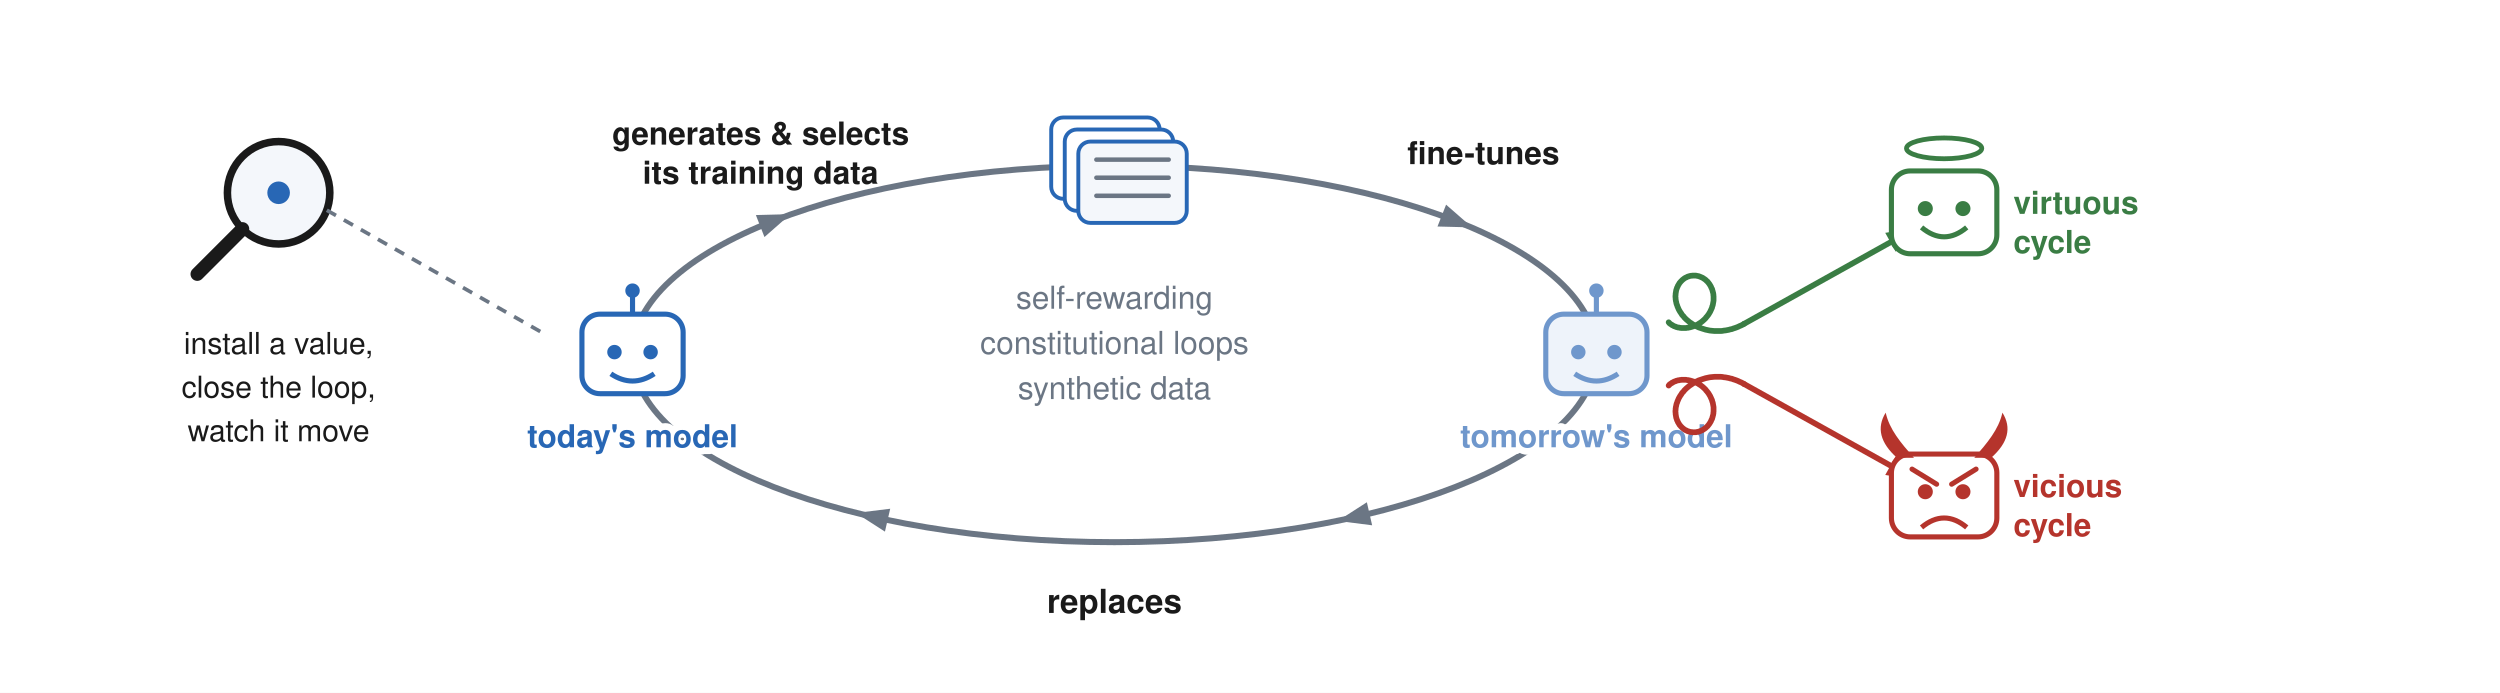
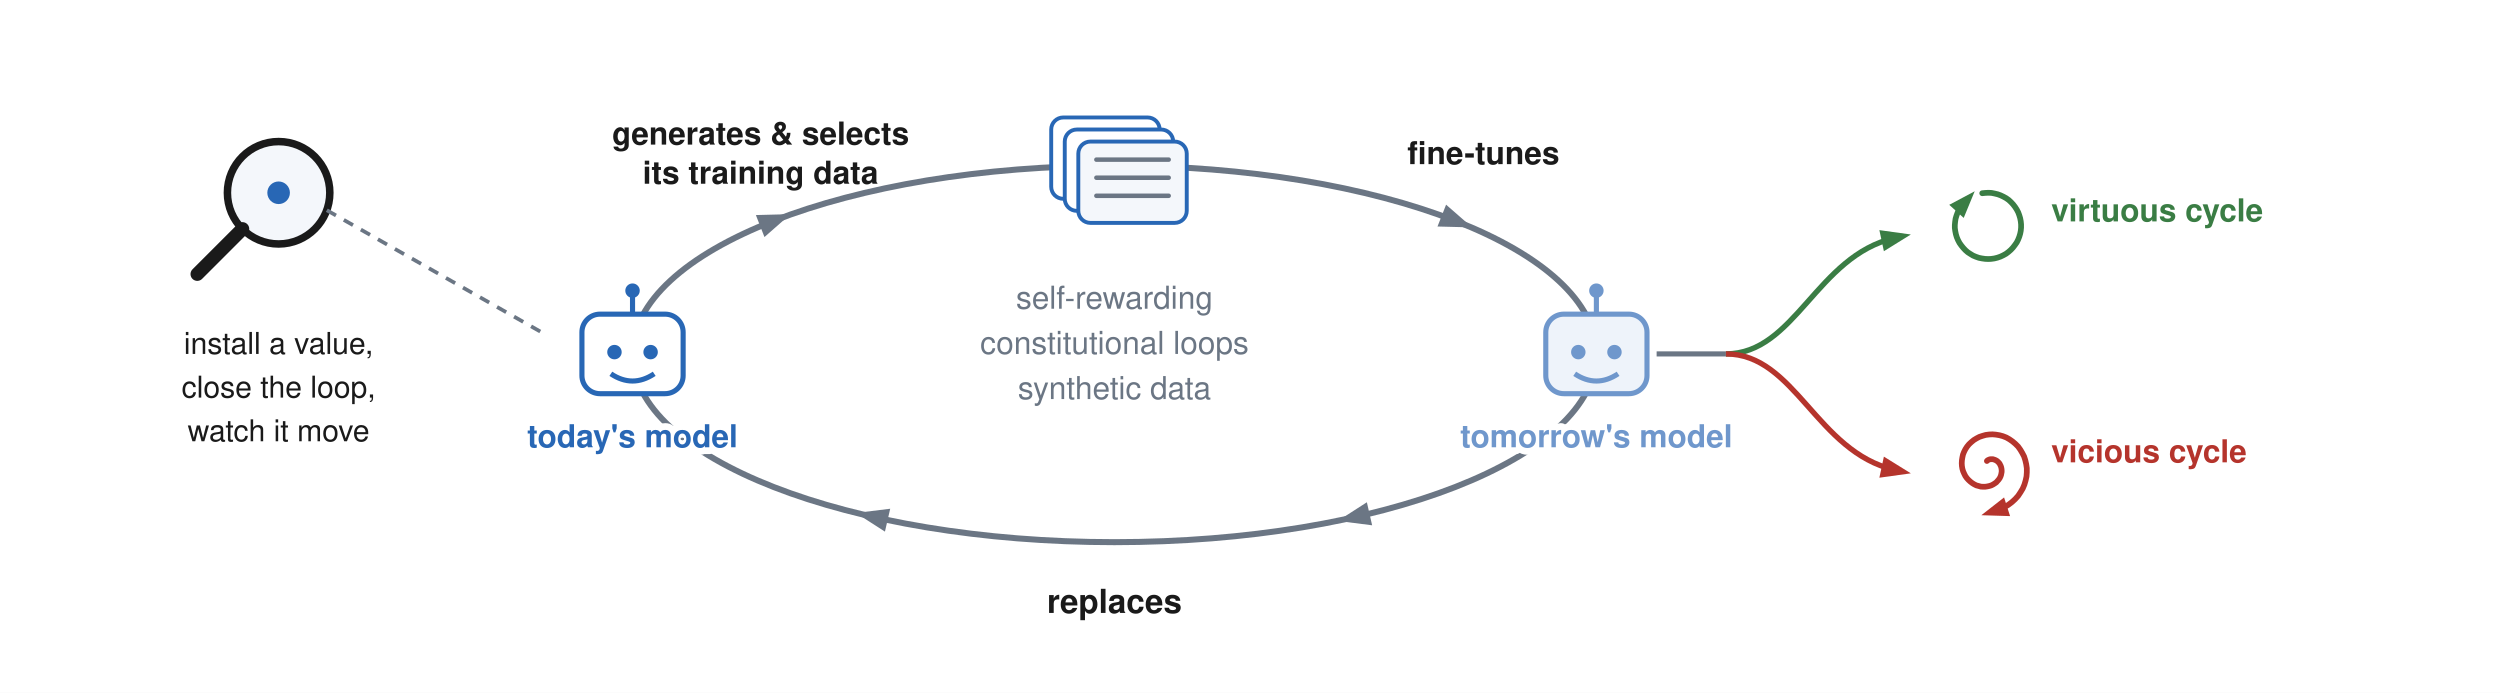
<svg xmlns="http://www.w3.org/2000/svg" viewBox="0 0 1660 460" font-family="Helvetica, Arial, sans-serif">
  <rect width="1660" height="460" fill="white" />
  <path d="M 420.0 235.0 A 320.0 125.0 0 0 1 740.0 110.0" fill="none" stroke="#6b7684" stroke-width="4" />
  <path d="M 740.0 110.0 A 320.0 125.0 0 0 1 1060.0 235.0" fill="none" stroke="#6b7684" stroke-width="4" />
  <path d="M 1060.0 235.0 A 320.0 125.0 0 0 1 420.0 235.0" fill="none" stroke="#6b7684" stroke-width="4" />
  <path d="M 524.9 142.2 L 507.6 157.4 L 501.9 142.8 z" fill="#6b7684" />
  <path d="M 977.5 151.0 L 954.5 150.4 L 960.2 135.9 z" fill="#6b7684" />
  <path d="M 888.3 345.9 L 907.6 333.5 L 911.1 348.8 z" fill="#6b7684" />
  <path d="M 568.3 340.6 L 591.1 337.8 L 587.6 353.0 z" fill="#6b7684" />
  <rect x="386.4" y="208.6" width="67.2" height="52.8" rx="12.0" fill="white" stroke="#2867b5" stroke-width="3.4" />
  <circle cx="408.0" cy="233.8" r="4.8" fill="#2867b5" />
  <circle cx="432.0" cy="233.8" r="4.8" fill="#2867b5" />
  <path d="M 405.6 248.2 Q 420.0 257.8 434.4 248.2" stroke="#2867b5" stroke-width="3.4" fill="none" />
  <line x1="420.0" y1="208.6" x2="420.0" y2="196.6" stroke="#2867b5" stroke-width="3.4" />
  <circle cx="420.0" cy="193.0" r="4.8" fill="#2867b5" />
  <text x="420.0" y="297.0" text-anchor="middle" font-family="Helvetica, Arial, sans-serif" font-size="21" font-weight="bold" fill="#2867b5" stroke="white" stroke-width="9" paint-order="stroke" stroke-linejoin="round">today's model</text>
  <rect x="698" y="78" width="72" height="54" rx="8" fill="white" stroke="#2867b5" stroke-width="2.6" />
  <rect x="707" y="86" width="72" height="54" rx="8" fill="white" stroke="#2867b5" stroke-width="2.6" />
  <rect x="716" y="94" width="72" height="54" rx="8" fill="#f4f7fb" stroke="#2867b5" stroke-width="2.6" />
  <line x1="728" y1="106" x2="776" y2="106" stroke="#6b7684" stroke-width="3" stroke-linecap="round" />
  <line x1="728" y1="118" x2="776" y2="118" stroke="#6b7684" stroke-width="3" stroke-linecap="round" />
  <line x1="728" y1="130" x2="776" y2="130" stroke="#6b7684" stroke-width="3" stroke-linecap="round" />
  <rect x="1026.4" y="208.6" width="67.2" height="52.8" rx="12.0" fill="#eef3fa" stroke="#6f97cc" stroke-width="3.4" />
  <circle cx="1048.0" cy="233.8" r="4.8" fill="#6f97cc" />
  <circle cx="1072.0" cy="233.8" r="4.8" fill="#6f97cc" />
  <path d="M 1045.6 248.2 Q 1060.0 257.8 1074.4 248.2" stroke="#6f97cc" stroke-width="3.4" fill="none" />
  <line x1="1060.0" y1="208.6" x2="1060.0" y2="196.6" stroke="#6f97cc" stroke-width="3.4" />
  <circle cx="1060.0" cy="193.0" r="4.8" fill="#6f97cc" />
  <text x="1060.0" y="297.0" text-anchor="middle" font-family="Helvetica, Arial, sans-serif" font-size="21" font-weight="bold" fill="#6f97cc" stroke="white" stroke-width="9" paint-order="stroke" stroke-linejoin="round">tomorrow's model</text>
  <text x="505.0" y="96.0" text-anchor="middle" font-family="Helvetica, Arial, sans-serif" font-size="21" font-weight="bold" fill="#1a1a1a">generates &amp; selects</text>
  <text x="505.0" y="122.0" text-anchor="middle" font-family="Helvetica, Arial, sans-serif" font-size="21" font-weight="bold" fill="#1a1a1a">its training data</text>
  <text x="985.0" y="109.0" text-anchor="middle" font-family="Helvetica, Arial, sans-serif" font-size="21" font-weight="bold" fill="#1a1a1a">fine-tunes</text>
  <text x="740.0" y="205.0" text-anchor="middle" font-family="Helvetica, Arial, sans-serif" font-size="21" font-weight="normal" fill="#6b7684">self-rewarding</text>
  <text x="740.0" y="235.0" text-anchor="middle" font-family="Helvetica, Arial, sans-serif" font-size="21" font-weight="normal" fill="#6b7684">constitutional loops</text>
  <text x="740.0" y="265.0" text-anchor="middle" font-family="Helvetica, Arial, sans-serif" font-size="21" font-weight="normal" fill="#6b7684">synthetic data</text>
  <text x="740.0" y="407.0" text-anchor="middle" font-family="Helvetica, Arial, sans-serif" font-size="22" font-weight="bold" fill="#1a1a1a">replaces</text>
  <circle cx="185.0" cy="128.0" r="34.0" fill="#f4f7fb" stroke="#1a1a1a" stroke-width="5" />
  <circle cx="185.0" cy="128.0" r="7.5" fill="#2867b5" />
  <line x1="161.0" y1="152.0" x2="131.0" y2="182.0" stroke="#1a1a1a" stroke-width="9" stroke-linecap="round" />
  <line x1="217.0" y1="139.6" x2="362" y2="222" stroke="#6b7684" stroke-width="2.5" stroke-dasharray="7 6" />
  <text x="185.0" y="235.0" text-anchor="middle" font-family="Helvetica, Arial, sans-serif" font-size="20" font-weight="normal" fill="#1a1a1a">install a value,</text>
  <text x="185.0" y="264.0" text-anchor="middle" font-family="Helvetica, Arial, sans-serif" font-size="20" font-weight="normal" fill="#1a1a1a">close the loop,</text>
  <text x="185.0" y="293.0" text-anchor="middle" font-family="Helvetica, Arial, sans-serif" font-size="20" font-weight="normal" fill="#1a1a1a">watch it move</text>
-   <path d="M 1108.0 214.0 L 1108.1 214.1 L 1108.3 214.3 L 1108.4 214.5 L 1108.6 214.6 L 1108.8 214.8 L 1108.9 214.9 L 1109.1 215.1 L 1109.3 215.2 L 1109.6 215.4 L 1109.8 215.5 L 1110.0 215.7 L 1110.3 215.8 L 1110.5 216.0 L 1110.8 216.1 L 1111.1 216.3 L 1111.3 216.4 L 1111.6 216.6 L 1112.0 216.7 L 1112.3 216.8 L 1112.6 216.9 L 1112.9 217.1 L 1113.3 217.2 L 1113.7 217.3 L 1114.0 217.4 L 1114.4 217.5 L 1114.8 217.5 L 1115.2 217.6 L 1115.6 217.7 L 1116.0 217.7 L 1116.4 217.8 L 1116.8 217.8 L 1117.3 217.8 L 1117.7 217.8 L 1118.2 217.8 L 1118.6 217.8 L 1119.1 217.8 L 1119.5 217.8 L 1120.0 217.7 L 1120.5 217.6 L 1121.0 217.6 L 1121.4 217.5 L 1121.9 217.4 L 1122.4 217.3 L 1122.9 217.1 L 1123.4 217.0 L 1123.9 216.8 L 1124.4 216.7 L 1124.9 216.5 L 1125.4 216.3 L 1125.8 216.1 L 1126.3 215.9 L 1126.8 215.6 L 1127.3 215.4 L 1127.8 215.1 L 1128.2 214.8 L 1128.7 214.5 L 1129.2 214.2 L 1129.6 213.9 L 1130.1 213.5 L 1130.5 213.2 L 1130.9 212.8 L 1131.4 212.4 L 1131.8 212.0 L 1132.2 211.6 L 1132.6 211.2 L 1132.9 210.7 L 1133.3 210.3 L 1133.7 209.8 L 1134.0 209.4 L 1134.4 208.9 L 1134.7 208.4 L 1135.0 207.9 L 1135.3 207.4 L 1135.6 206.9 L 1135.8 206.4 L 1136.1 205.8 L 1136.3 205.3 L 1136.6 204.7 L 1136.8 204.2 L 1136.9 203.6 L 1137.1 203.1 L 1137.3 202.5 L 1137.4 201.9 L 1137.5 201.3 L 1137.6 200.8 L 1137.7 200.2 L 1137.8 199.6 L 1137.8 199.0 L 1137.8 198.4 L 1137.8 197.8 L 1137.8 197.3 L 1137.8 196.7 L 1137.7 196.1 L 1137.7 195.5 L 1137.6 195.0 L 1137.5 194.4 L 1137.3 193.8 L 1137.2 193.3 L 1137.0 192.7 L 1136.9 192.2 L 1136.7 191.7 L 1136.4 191.2 L 1136.2 190.7 L 1136.0 190.2 L 1135.7 189.7 L 1135.4 189.2 L 1135.1 188.7 L 1134.8 188.3 L 1134.5 187.9 L 1134.1 187.4 L 1133.8 187.0 L 1133.4 186.7 L 1133.0 186.3 L 1132.6 185.9 L 1132.2 185.6 L 1131.8 185.3 L 1131.3 185.0 L 1130.9 184.7 L 1130.4 184.4 L 1129.9 184.2 L 1129.5 184.0 L 1129.0 183.8 L 1128.5 183.6 L 1128.0 183.4 L 1127.5 183.3 L 1127.0 183.2 L 1126.5 183.1 L 1126.0 183.0 L 1125.5 183.0 L 1125.0 183.0 L 1124.4 183.0 L 1123.9 183.0 L 1123.4 183.1 L 1122.9 183.1 L 1122.4 183.2 L 1121.9 183.3 L 1121.4 183.5 L 1120.9 183.6 L 1120.4 183.8 L 1119.9 184.1 L 1119.4 184.3 L 1119.0 184.5 L 1118.5 184.8 L 1118.1 185.1 L 1117.6 185.5 L 1117.2 185.8 L 1116.8 186.2 L 1116.4 186.6 L 1116.0 187.0 L 1115.7 187.4 L 1115.3 187.8 L 1115.0 188.3 L 1114.7 188.8 L 1114.4 189.3 L 1114.1 189.8 L 1113.9 190.4 L 1113.6 190.9 L 1113.4 191.5 L 1113.2 192.1 L 1113.0 192.7 L 1112.9 193.3 L 1112.8 193.9 L 1112.7 194.5 L 1112.6 195.2 L 1112.6 195.8 L 1112.5 196.5 L 1112.5 197.2 L 1112.6 197.8 L 1112.6 198.5 L 1112.7 199.2 L 1112.8 199.9 L 1113.0 200.6 L 1113.1 201.3 L 1113.3 202.0 L 1113.6 202.7 L 1113.8 203.4 L 1114.1 204.1 L 1114.4 204.8 L 1114.7 205.5 L 1115.1 206.2 L 1115.5 206.9 L 1115.9 207.5 L 1116.4 208.2 L 1116.8 208.9 L 1117.3 209.5 L 1117.9 210.1 L 1118.4 210.8 L 1119.0 211.4 L 1119.6 212.0 L 1120.3 212.6 L 1120.9 213.1 L 1121.6 213.7 L 1122.3 214.2 L 1123.1 214.7 L 1123.8 215.2 L 1124.6 215.7 L 1125.4 216.1 L 1126.2 216.6 L 1127.1 217.0 L 1127.9 217.4 L 1128.8 217.7 L 1129.7 218.0 L 1130.6 218.3 L 1131.6 218.6 L 1132.5 218.9 L 1133.5 219.1 L 1134.4 219.3 L 1135.4 219.5 L 1136.4 219.6 L 1137.4 219.7 L 1138.5 219.8 L 1139.5 219.8 L 1140.5 219.8 L 1141.6 219.8 L 1142.6 219.8 L 1143.7 219.7 L 1144.7 219.5 L 1145.8 219.4 L 1146.8 219.2 L 1147.9 219.0 L 1148.9 218.7 L 1150.0 218.5 L 1151.0 218.1 L 1152.0 217.8 L 1153.1 217.4 L 1154.1 217.0 L 1155.1 216.5 L 1156.1 216.1 L 1157.1 215.6 L 1158.1 215.0" fill="none" stroke="#3a7d44" stroke-width="3.8" stroke-linecap="round" />
-   <line x1="1158.1" y1="215.0" x2="1262.9" y2="156.6" stroke="#3a7d44" stroke-width="3.8" stroke-linecap="round" />
-   <path d="M 1272.5 151.3 L 1258.7 167.1 L 1251.8 154.6 z" fill="#3a7d44" />
-   <rect x="1255.9" y="113.5" width="70.0" height="55.0" rx="12.5" fill="white" stroke="#3a7d44" stroke-width="3.4" />
-   <circle cx="1278.4" cy="138.5" r="5.0" fill="#3a7d44" />
-   <circle cx="1303.4" cy="138.5" r="5.0" fill="#3a7d44" />
-   <path d="M 1275.9 151.0 Q 1290.9 163.5 1305.9 151.0" stroke="#3a7d44" stroke-width="3.4" fill="none" />
-   <ellipse cx="1290.9" cy="98.5" rx="25.0" ry="6.9" fill="none" stroke="#3a7d44" stroke-width="3.2" />
-   <text x="1336.9" y="142.0" font-family="Helvetica, Arial, sans-serif" font-size="21" font-weight="bold" fill="#3a7d44">virtuous</text>
-   <text x="1336.9" y="168.0" font-family="Helvetica, Arial, sans-serif" font-size="21" font-weight="bold" fill="#3a7d44">cycle</text>
-   <path d="M 1108.0 256.0 L 1108.1 255.9 L 1108.3 255.7 L 1108.4 255.5 L 1108.6 255.4 L 1108.8 255.2 L 1108.9 255.1 L 1109.1 254.9 L 1109.3 254.8 L 1109.6 254.6 L 1109.8 254.5 L 1110.0 254.3 L 1110.3 254.2 L 1110.5 254.0 L 1110.8 253.9 L 1111.1 253.7 L 1111.3 253.6 L 1111.6 253.4 L 1112.0 253.3 L 1112.3 253.2 L 1112.6 253.1 L 1112.9 252.9 L 1113.3 252.8 L 1113.7 252.7 L 1114.0 252.6 L 1114.4 252.5 L 1114.8 252.5 L 1115.2 252.4 L 1115.6 252.3 L 1116.0 252.3 L 1116.4 252.2 L 1116.8 252.2 L 1117.3 252.2 L 1117.7 252.2 L 1118.2 252.2 L 1118.6 252.2 L 1119.1 252.2 L 1119.5 252.2 L 1120.0 252.3 L 1120.5 252.4 L 1121.0 252.4 L 1121.4 252.5 L 1121.9 252.6 L 1122.4 252.7 L 1122.9 252.9 L 1123.4 253.0 L 1123.9 253.2 L 1124.4 253.3 L 1124.9 253.5 L 1125.4 253.7 L 1125.8 253.9 L 1126.3 254.1 L 1126.8 254.4 L 1127.3 254.6 L 1127.8 254.9 L 1128.2 255.2 L 1128.7 255.5 L 1129.2 255.8 L 1129.6 256.1 L 1130.1 256.5 L 1130.5 256.8 L 1130.9 257.2 L 1131.4 257.6 L 1131.8 258.0 L 1132.2 258.4 L 1132.6 258.8 L 1132.9 259.3 L 1133.3 259.7 L 1133.7 260.2 L 1134.0 260.6 L 1134.4 261.1 L 1134.7 261.6 L 1135.0 262.1 L 1135.3 262.6 L 1135.6 263.1 L 1135.8 263.6 L 1136.1 264.2 L 1136.3 264.7 L 1136.6 265.3 L 1136.8 265.8 L 1136.9 266.4 L 1137.1 266.9 L 1137.3 267.5 L 1137.4 268.1 L 1137.5 268.7 L 1137.6 269.2 L 1137.7 269.8 L 1137.8 270.4 L 1137.8 271.0 L 1137.8 271.6 L 1137.8 272.2 L 1137.8 272.7 L 1137.8 273.3 L 1137.7 273.9 L 1137.7 274.5 L 1137.6 275.0 L 1137.5 275.6 L 1137.3 276.2 L 1137.2 276.7 L 1137.0 277.3 L 1136.9 277.8 L 1136.7 278.3 L 1136.4 278.8 L 1136.2 279.3 L 1136.0 279.8 L 1135.7 280.3 L 1135.4 280.8 L 1135.1 281.3 L 1134.8 281.7 L 1134.5 282.1 L 1134.1 282.6 L 1133.8 283.0 L 1133.4 283.3 L 1133.0 283.7 L 1132.6 284.1 L 1132.2 284.4 L 1131.8 284.7 L 1131.3 285.0 L 1130.9 285.3 L 1130.4 285.6 L 1129.9 285.8 L 1129.5 286.0 L 1129.0 286.2 L 1128.5 286.4 L 1128.0 286.6 L 1127.5 286.7 L 1127.0 286.8 L 1126.5 286.9 L 1126.0 287.0 L 1125.5 287.0 L 1125.0 287.0 L 1124.4 287.0 L 1123.9 287.0 L 1123.4 286.9 L 1122.9 286.9 L 1122.4 286.8 L 1121.9 286.7 L 1121.4 286.5 L 1120.9 286.4 L 1120.4 286.2 L 1119.9 285.9 L 1119.4 285.7 L 1119.0 285.5 L 1118.5 285.2 L 1118.1 284.9 L 1117.6 284.5 L 1117.2 284.2 L 1116.8 283.8 L 1116.4 283.4 L 1116.0 283.0 L 1115.7 282.6 L 1115.3 282.2 L 1115.0 281.7 L 1114.7 281.2 L 1114.4 280.7 L 1114.1 280.2 L 1113.9 279.6 L 1113.6 279.1 L 1113.4 278.5 L 1113.2 277.9 L 1113.0 277.3 L 1112.9 276.7 L 1112.8 276.1 L 1112.7 275.5 L 1112.6 274.8 L 1112.6 274.2 L 1112.5 273.5 L 1112.5 272.8 L 1112.6 272.2 L 1112.6 271.5 L 1112.7 270.8 L 1112.8 270.1 L 1113.0 269.4 L 1113.1 268.7 L 1113.3 268.0 L 1113.6 267.3 L 1113.8 266.6 L 1114.1 265.9 L 1114.4 265.2 L 1114.7 264.5 L 1115.1 263.8 L 1115.5 263.1 L 1115.9 262.5 L 1116.4 261.8 L 1116.8 261.1 L 1117.3 260.5 L 1117.9 259.9 L 1118.4 259.2 L 1119.0 258.6 L 1119.6 258.0 L 1120.3 257.4 L 1120.9 256.9 L 1121.6 256.3 L 1122.3 255.8 L 1123.1 255.3 L 1123.8 254.8 L 1124.6 254.3 L 1125.4 253.9 L 1126.2 253.4 L 1127.1 253.0 L 1127.9 252.6 L 1128.8 252.3 L 1129.7 252.0 L 1130.6 251.7 L 1131.6 251.4 L 1132.5 251.1 L 1133.5 250.9 L 1134.4 250.7 L 1135.4 250.5 L 1136.4 250.4 L 1137.4 250.3 L 1138.5 250.2 L 1139.5 250.2 L 1140.5 250.2 L 1141.6 250.2 L 1142.6 250.2 L 1143.7 250.3 L 1144.7 250.5 L 1145.8 250.6 L 1146.8 250.8 L 1147.9 251.0 L 1148.9 251.3 L 1150.0 251.5 L 1151.0 251.9 L 1152.0 252.2 L 1153.1 252.6 L 1154.1 253.0 L 1155.1 253.5 L 1156.1 253.9 L 1157.1 254.4 L 1158.1 255.0" fill="none" stroke="#b5342c" stroke-width="3.8" stroke-linecap="round" />
-   <line x1="1158.1" y1="255.0" x2="1262.9" y2="313.4" stroke="#b5342c" stroke-width="3.8" stroke-linecap="round" />
-   <path d="M 1272.5 318.7 L 1251.8 315.4 L 1258.7 302.9 z" fill="#b5342c" />
-   <rect x="1255.9" y="301.5" width="70.0" height="55.0" rx="12.5" fill="white" stroke="#b5342c" stroke-width="3.4" />
-   <circle cx="1278.4" cy="326.5" r="5.0" fill="#b5342c" />
-   <circle cx="1303.4" cy="326.5" r="5.0" fill="#b5342c" />
-   <line x1="1269.6" y1="311.5" x2="1285.9" y2="321.5" stroke="#b5342c" stroke-width="3.4" stroke-linecap="round" />
-   <line x1="1312.1" y1="311.5" x2="1295.9" y2="321.5" stroke="#b5342c" stroke-width="3.4" stroke-linecap="round" />
-   <path d="M 1275.9 350.2 Q 1290.9 337.7 1305.9 350.2" stroke="#b5342c" stroke-width="3.4" fill="none" />
-   <path d="M 1259.6 304.0 C 1248.4 294.0 1245.9 284.0 1252.1 274.0 C 1254.6 285.2 1262.1 294.0 1270.9 304.0 Z" fill="#b5342c" />
-   <path d="M 1322.1 304.0 C 1333.4 294.0 1335.9 284.0 1329.6 274.0 C 1327.1 285.2 1319.6 294.0 1310.9 304.0 Z" fill="#b5342c" />
-   <text x="1336.9" y="330.0" font-family="Helvetica, Arial, sans-serif" font-size="21" font-weight="bold" fill="#b5342c">vicious</text>
-   <text x="1336.9" y="356.0" font-family="Helvetica, Arial, sans-serif" font-size="21" font-weight="bold" fill="#b5342c">cycle</text>
+   <line x1="1100" y1="235" x2="1146" y2="235" stroke="#6b7684" stroke-width="3.4" />
+   <path d="M 1146 235 C 1192 235, 1206 170, 1258 158" fill="none" stroke="#3a7d44" stroke-width="3.6" />
+   <path d="M 1268.8 155.7 L 1250.9 166.8 L 1247.9 152.8 z" fill="#3a7d44" />
+   <path d="M 1146 235 C 1192 235, 1206 300, 1258 312" fill="none" stroke="#b5342c" stroke-width="3.6" />
+   <path d="M 1268.8 314.3 L 1247.9 317.2 L 1250.9 303.2 z" fill="#b5342c" />
+   <path d="M 1316.2 128.3 L 1318.2 128.1 L 1320.3 128.0 L 1322.4 128.1 L 1324.4 128.5 L 1326.5 129.0 L 1328.4 129.7 L 1330.3 130.6 L 1332.1 131.6 L 1333.8 132.8 L 1335.3 134.2 L 1336.7 135.7 L 1338.0 137.4 L 1339.1 139.1 L 1340.1 141.0 L 1340.8 142.9 L 1341.4 144.9 L 1341.8 147.0 L 1342.0 149.0 L 1342.0 151.1 L 1341.8 153.2 L 1341.4 155.2 L 1340.8 157.2 L 1340.0 159.2 L 1339.1 161.0 L 1337.9 162.7 L 1336.6 164.4 L 1335.2 165.9 L 1333.6 167.3 L 1332.0 168.5 L 1330.2 169.5 L 1328.3 170.4 L 1326.3 171.1 L 1324.3 171.6 L 1322.2 171.9 L 1320.2 172.0 L 1318.1 171.9 L 1316.0 171.6 L 1314.0 171.2 L 1312.0 170.5 L 1310.1 169.7 L 1308.3 168.6 L 1306.6 167.5 L 1305.0 166.1 L 1303.6 164.6 L 1302.3 163.0 L 1301.1 161.3 L 1300.1 159.4 L 1299.3 157.5 L 1298.7 155.5 L 1298.3 153.5 L 1298.0 151.4 L 1298.0 149.4 L 1298.2 147.3 L 1298.5 145.2 L 1299.1 143.2 L 1299.8 141.3 L 1300.7 139.4 L 1301.8 137.6 L 1303.0 136.0 L 1304.4 134.4" fill="none" stroke="#3a7d44" stroke-width="3.8" stroke-linecap="round" />
+   <path d="M 1311.2 127.0 L 1303.9 144.7 L 1294.3 136.0 z" fill="#3a7d44" />
+   <text x="1362.0" y="147.0" font-family="Helvetica, Arial, sans-serif" font-size="21" font-weight="bold" fill="#3a7d44">virtuous cycle</text>
+   <path d="M 1319.3 306.1 L 1319.7 305.7 L 1320.2 305.4 L 1320.7 305.2 L 1321.2 305.0 L 1321.9 304.9 L 1322.5 304.9 L 1323.2 304.9 L 1323.9 305.1 L 1324.5 305.3 L 1325.2 305.6 L 1325.9 306.0 L 1326.5 306.5 L 1327.1 307.1 L 1327.7 307.8 L 1328.1 308.6 L 1328.5 309.4 L 1328.8 310.3 L 1329.0 311.3 L 1329.1 312.3 L 1329.1 313.3 L 1328.9 314.4 L 1328.7 315.4 L 1328.3 316.5 L 1327.8 317.5 L 1327.1 318.5 L 1326.3 319.4 L 1325.5 320.3 L 1324.5 321.0 L 1323.4 321.7 L 1322.2 322.3 L 1320.9 322.7 L 1319.5 323.0 L 1318.1 323.2 L 1316.7 323.2 L 1315.2 323.1 L 1313.8 322.7 L 1312.3 322.3 L 1310.9 321.6 L 1309.6 320.8 L 1308.3 319.8 L 1307.1 318.7 L 1306.0 317.5 L 1305.0 316.1 L 1304.2 314.5 L 1303.5 312.9 L 1303.0 311.2 L 1302.7 309.4 L 1302.6 307.6 L 1302.7 305.7 L 1303.0 303.8 L 1303.4 301.9 L 1304.1 300.1 L 1305.0 298.3 L 1306.1 296.6 L 1307.4 295.0 L 1308.9 293.6 L 1310.6 292.2 L 1312.4 291.1 L 1314.3 290.1 L 1316.4 289.4 L 1318.5 288.8 L 1320.8 288.5 L 1323.0 288.4 L 1325.3 288.6 L 1327.7 289.0 L 1329.9 289.6 L 1332.2 290.5 L 1334.3 291.7 L 1336.3 293.1 L 1338.2 294.7 L 1340.0 296.5 L 1341.5 298.6 L 1342.8 300.8 L 1344.0 303.1 L 1344.8 305.6 L 1345.4 308.2 L 1345.8 310.9 L 1345.8 313.6 L 1345.6 316.4 L 1345.0 319.1 L 1344.2 321.8 L 1343.1 324.4 L 1341.6 326.9 L 1340.0 329.3 L 1338.0 331.5 L 1335.8 333.5 L 1333.4 335.3 L 1330.8 336.8 L 1328.0 338.0 L 1325.1 339.0" fill="none" stroke="#b5342c" stroke-width="3.8" stroke-linecap="round" />
+   <path d="M 1315.6 342.1 L 1330.7 330.3 L 1334.7 342.7 z" fill="#b5342c" />
+   <text x="1362.0" y="307.0" font-family="Helvetica, Arial, sans-serif" font-size="21" font-weight="bold" fill="#b5342c">vicious cycle</text>
</svg>
